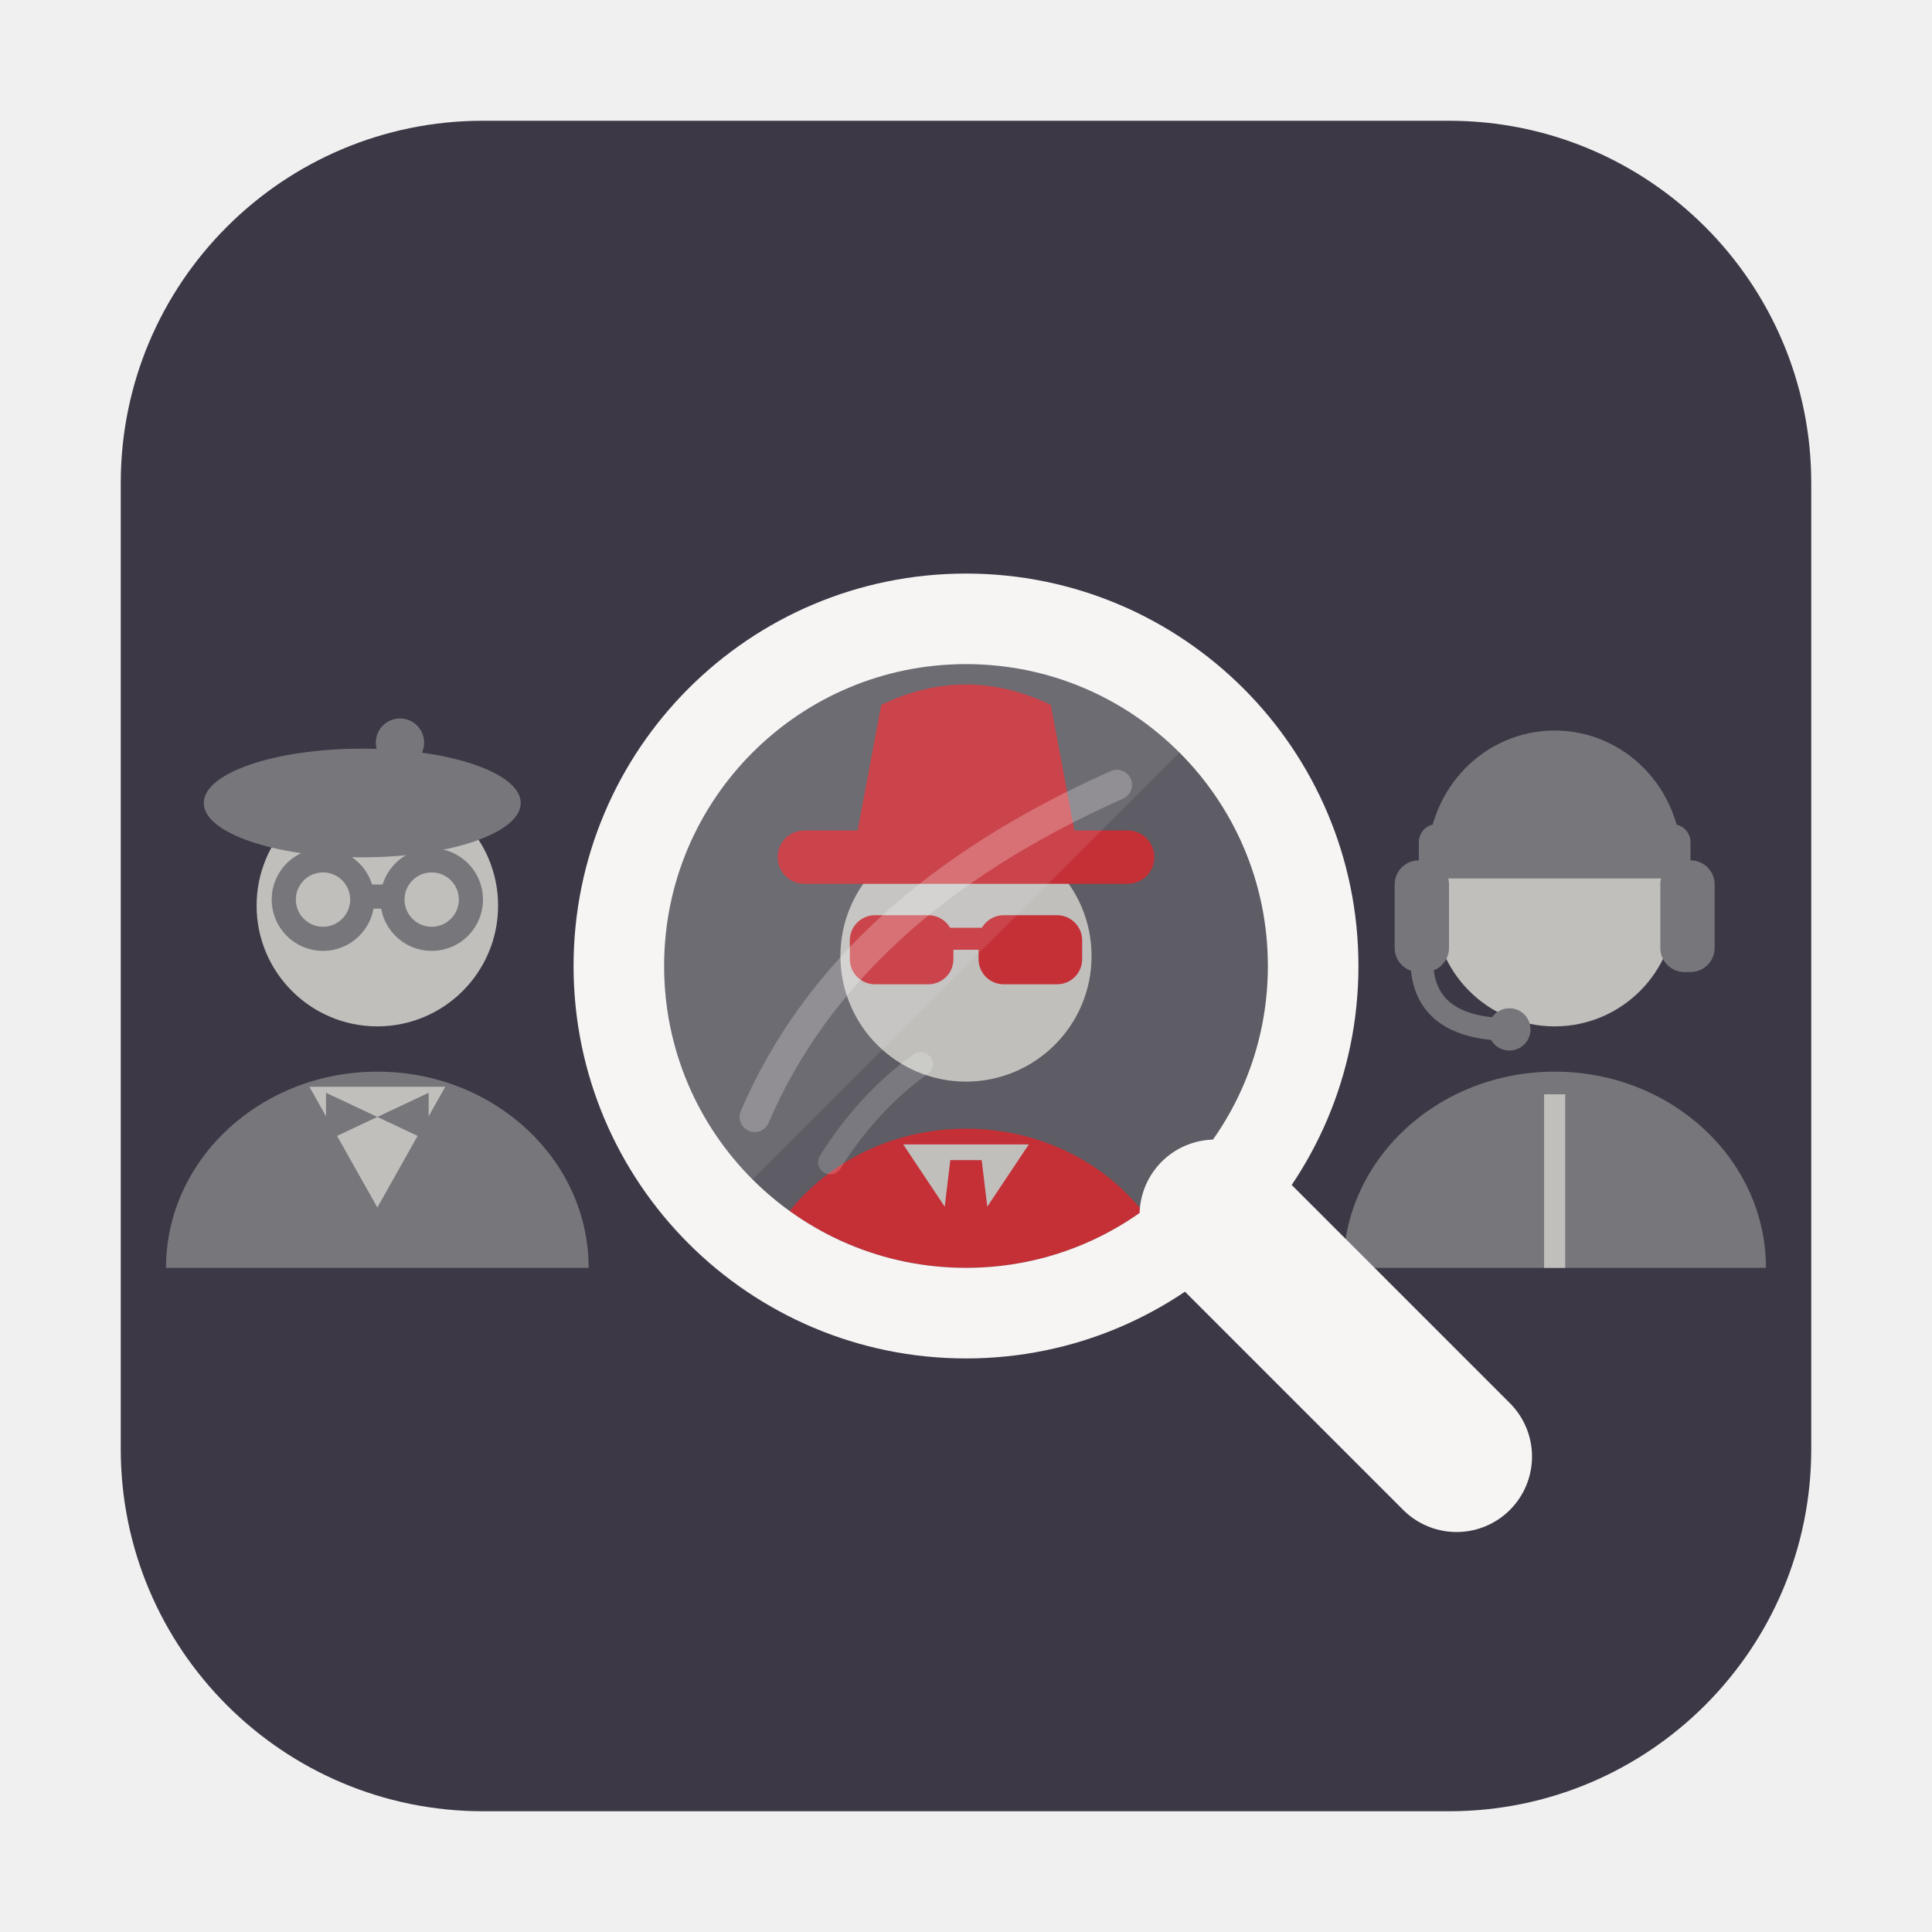
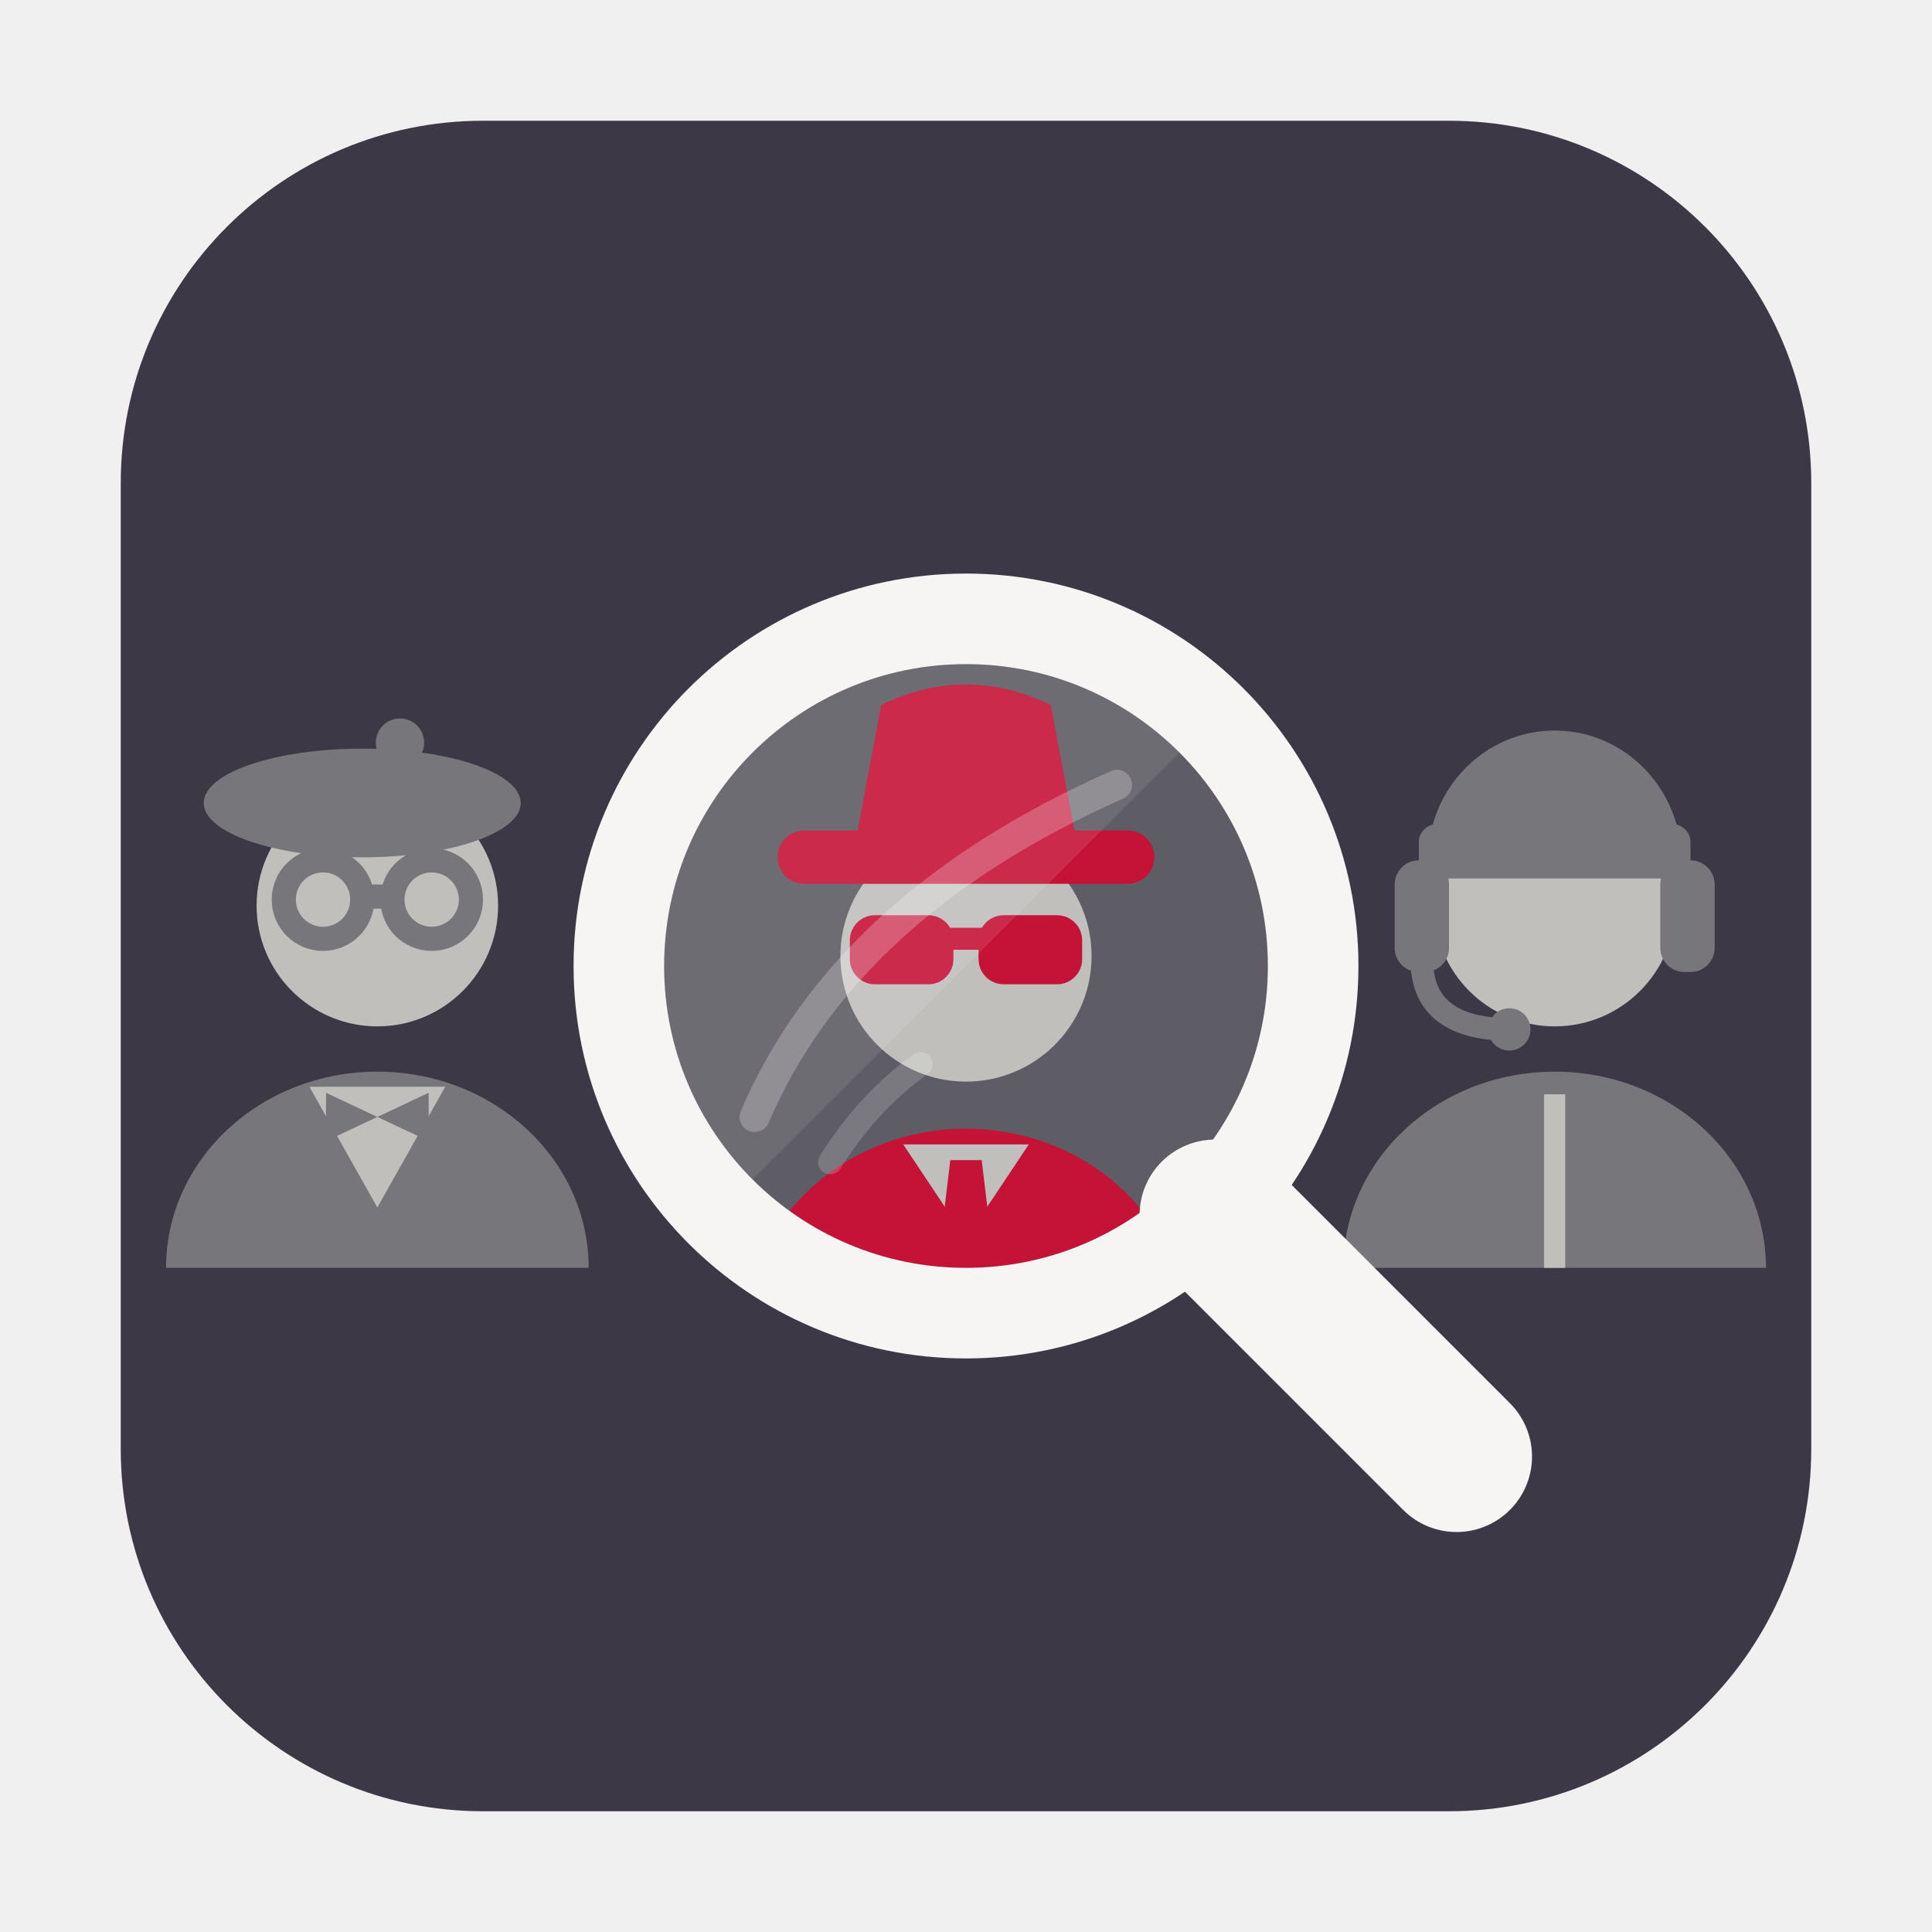
<svg xmlns="http://www.w3.org/2000/svg" viewBox="0 0 128 128">
  <defs>
    <clipPath id="lens">
      <circle cx="64" cy="64" r="20" />
    </clipPath>
    <g id="scholar">
      <path d="M18 84a14 13 0 0 1 28 0z" fill="currentColor" />
      <path d="M27.5 72l4.5 8 4.5-8z" />
      <path d="M28.6 72.4l3.4 1.6 3.4-1.6v3.2l-3.4-1.6-3.4 1.6z" fill="currentColor" />
      <circle cx="32" cy="60" r="8" />
      <g fill="none" stroke="currentColor" stroke-width="1.6">
        <circle cx="28.4" cy="59.6" r="2.6" />
        <circle cx="35.6" cy="59.6" r="2.6" />
        <path d="M31 59.4h2" />
      </g>
      <ellipse cx="31" cy="53.2" rx="10.5" ry="3.6" fill="currentColor" />
      <circle cx="33.5" cy="49.2" r="1.6" fill="currentColor" />
    </g>
    <g id="operative">
      <path d="M18 84a14 13 0 0 1 28 0z" fill="currentColor" />
      <path d="M28 72l4 6 4-6z" />
      <path d="M31 73h2l.6 5-1.6 2-1.6-2z" fill="currentColor" />
      <circle cx="32" cy="60" r="8" />
      <g fill="currentColor">
        <rect x="24.6" y="57.4" width="6.6" height="4.4" rx="1.6" />
        <rect x="32.8" y="57.4" width="6.6" height="4.4" rx="1.6" />
        <rect x="30" y="58.2" width="4" height="1.4" />
        <rect x="20" y="52" width="24" height="3.4" rx="1.7" />
        <path d="M25 52.5l1.6-8.5q5.4-2.6 10.8 0l1.6 8.5z" />
      </g>
    </g>
    <g id="technician">
      <path d="M18 84a14 13 0 0 1 28 0z" fill="currentColor" />
      <rect x="31.3" y="72.5" width="1.4" height="11.5" />
      <circle cx="32" cy="60" r="8" />
      <g fill="currentColor">
        <path d="M23.6 57a8.4 8.6 0 0 1 16.8 0z" />
        <rect x="23" y="54.6" width="18" height="3.6" rx="1.2" />
        <rect x="21.4" y="57" width="3.6" height="7.4" rx="1.6" />
        <rect x="39" y="57" width="3.6" height="7.4" rx="1.6" />
        <path d="M23.2 63.6q0 4.4 5.4 4.6" fill="none" stroke="currentColor" stroke-width="1.5" stroke-linecap="round" />
        <circle cx="29" cy="68.2" r="1.4" />
      </g>
    </g>
  </defs>
  <rect x="8" y="8" width="112" height="112" rx="24" fill="#3d3846" />
  <use href="#scholar" x="-7" fill="#c0bfbc" color="#77767b" />
  <use href="#technician" x="71" fill="#c0bfbc" color="#77767b" />
  <circle cx="64" cy="64" r="23" fill="#5e5c64" />
  <g clip-path="url(#lens)">
-     <use href="#operative" fill="#c0bfbc" color="#c53037" transform="translate(64 67.5) scale(1.04) translate(-32 -64)" />
+     <use href="#operative" fill="#c0bfbc" color="#c51337" transform="translate(64 67.5) scale(1.04) translate(-32 -64)" />
  </g>
  <g clip-path="url(#lens)" fill="#ffffff">
    <path d="M44 84L84 44L84 40L40 40L40 84z" opacity="0.10" />
    <path d="M50 74q6-14 24-22" fill="none" stroke="#ffffff" stroke-width="2" stroke-linecap="round" opacity="0.24" />
    <path d="M55 77q2.5-4 6-6.5" fill="none" stroke="#ffffff" stroke-width="1.6" stroke-linecap="round" opacity="0.18" />
  </g>
  <circle cx="64" cy="64" r="23" fill="none" stroke="#f6f5f4" stroke-width="6" />
  <path d="M80.5 80.5l16 16" stroke="#f6f5f4" stroke-width="10" stroke-linecap="round" />
</svg>
